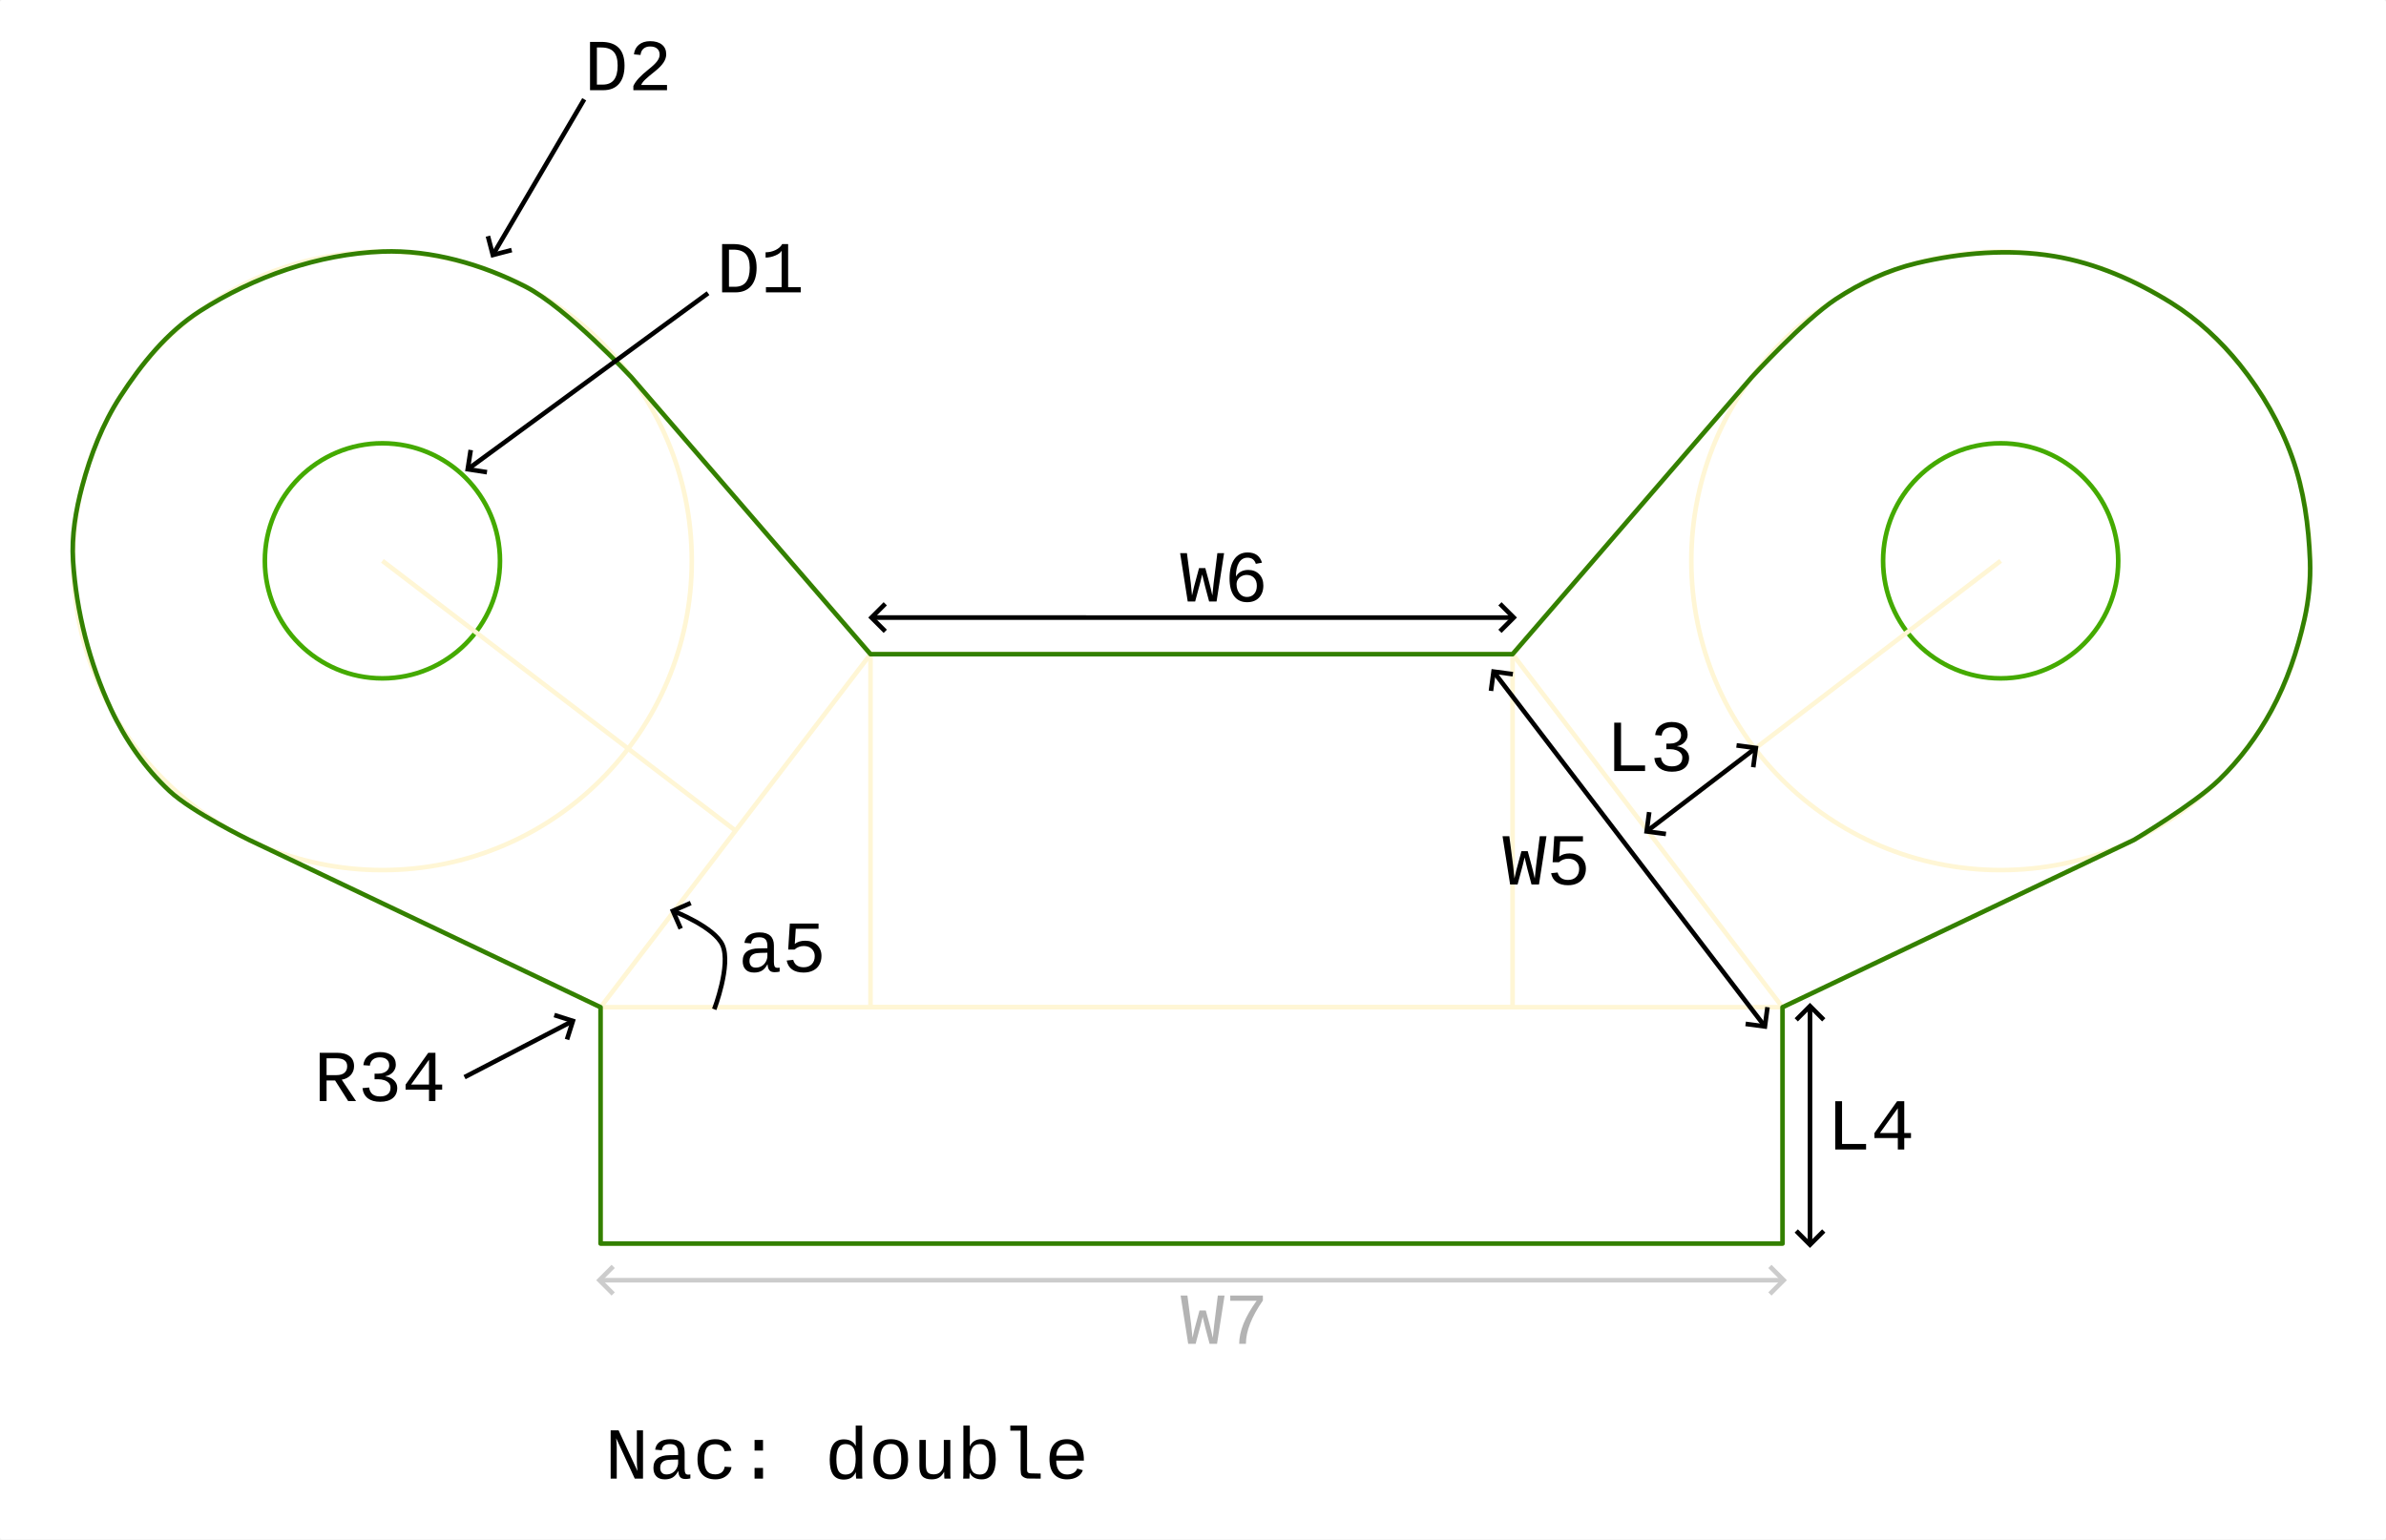
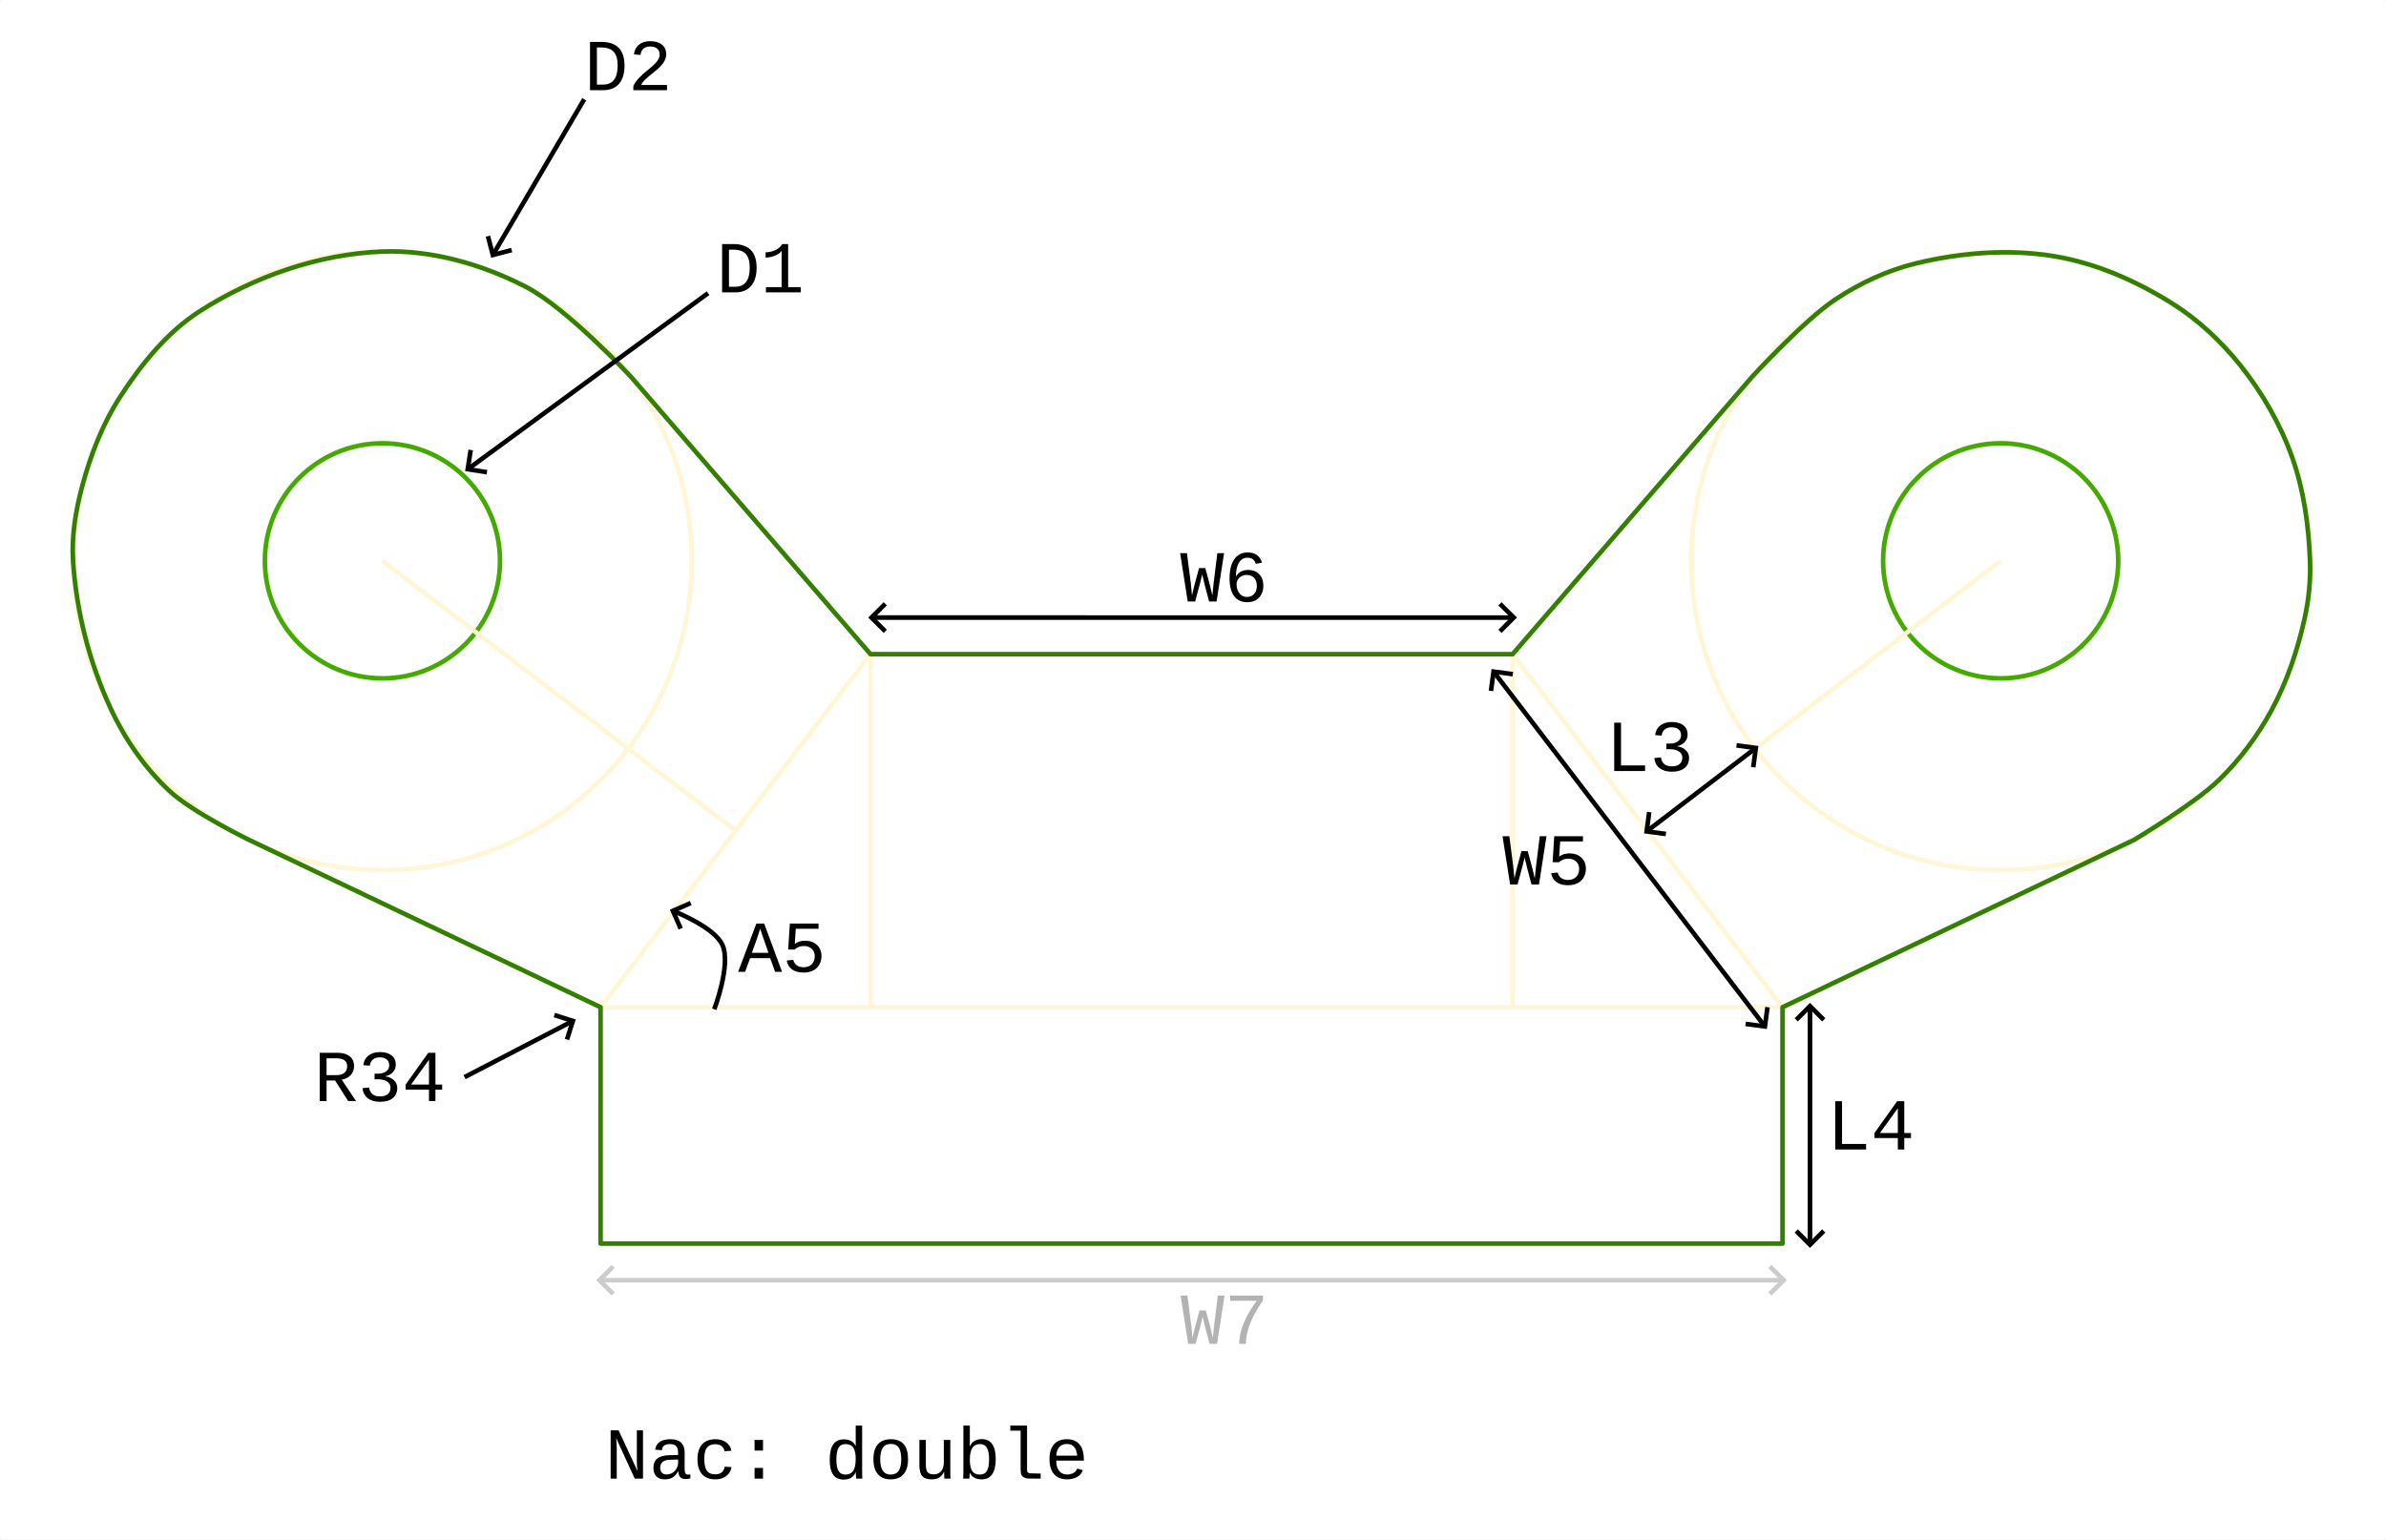
<svg xmlns="http://www.w3.org/2000/svg" width="520.851" height="336.155" viewBox="0 0 137.809 88.941" version="1.1" id="svg1">
  <defs id="defs1">
    <rect x="161.271" y="679.32" width="121.629" height="36.939" id="rect31" />
    <rect x="156.766" y="376.149" width="41.894" height="29.732" id="rect30" />
    <rect x="185.597" y="420.295" width="44.147" height="36.038" id="rect29" />
    <rect x="237.402" y="364.887" width="66.22" height="31.533" id="rect28" />
    <rect x="219.641" y="373.446" width="72.719" height="40.543" id="rect27" />
    <rect x="244.609" y="373.446" width="55.391" height="40.543" id="rect26" />
    <rect x="266.683" y="461.739" width="45.949" height="43.798" id="rect25" />
    <rect x="250.015" y="415.791" width="36.94" height="30.182" id="rect24" />
    <rect x="437.414" y="607.244" width="49.553" height="30.632" id="rect23" />
    <rect x="242.357" y="665.355" width="77.032" height="25.677" id="rect22" />
    <marker style="overflow:visible" id="ArrowWide" refX="0" refY="0" orient="auto-start-reverse" markerWidth="1" markerHeight="1" viewBox="0 0 1 1" preserveAspectRatio="xMidYMid">
      <path style="fill:none;stroke:context-stroke;stroke-width:1;stroke-linecap:butt" d="M 3,-3 0,0 3,3" transform="rotate(180,0.125,0)" id="path5" />
    </marker>
  </defs>
  <g id="layer1" transform="translate(-7.734171,-98.0793)">
    <rect style="fill:#ffffff;stroke:#ffffff;stroke-width:0.265;stroke-linejoin:round" id="rect33" width="137.544" height="88.676" x="7.866" y="98.212" />
    <rect style="fill:none;stroke:#fff6d5;stroke-width:0.265;stroke-linejoin:round" id="rect16" width="68.266" height="13.653" x="42.422" y="156.269" />
    <rect style="fill:none;stroke:#fff6d5;stroke-width:0.265;stroke-linejoin:round" id="rect16-3" width="37.083" height="20.396" x="58.013" y="135.873" />
    <circle style="fill:none;stroke:#44aa00;stroke-width:0.265;stroke-linejoin:round" id="path1-8" cx="123.287" cy="130.479" r="6.79" />
    <circle style="fill:none;stroke:#fff6d5;stroke-width:0.265;stroke-linejoin:round" id="path1-3-7" cx="123.287" cy="130.479" r="17.867" />
    <circle style="fill:none;stroke:#44aa00;stroke-width:0.265;stroke-linejoin:round" id="path1-8-8" cx="29.822" cy="130.479" r="6.79" />
    <path style="fill:none;stroke:#fff6d5;stroke-width:0.265;stroke-linejoin:round" d="M 42.422,156.269 58.013,135.873" id="path17" />
    <path style="fill:none;stroke:#fff6d5;stroke-width:0.265;stroke-linejoin:round" d="m 29.822,130.48 20.396,15.592" id="path17-2" />
    <path style="fill:none;stroke:#fff6d5;stroke-width:0.265;stroke-linejoin:round" d="m 95.096,135.873 15.592,20.396" id="path18" />
    <path style="fill:none;stroke:#fff6d5;stroke-width:0.265;stroke-linejoin:round" d="m 123.287,130.48 -20.396,15.592" id="path17-2-4" />
    <circle style="fill:none;stroke:#fff6d5;stroke-width:0.265;stroke-linejoin:round" id="path1-3-7-0" cx="29.822" cy="130.479" r="17.867" />
    <path style="fill:none;stroke:#fff6d5;stroke-width:0.265;stroke-linejoin:round" d="M 42.422,156.269 22.123,146.603" id="path19" />
    <path style="fill:none;stroke:#fff6d5;stroke-width:0.265;stroke-linejoin:round" d="M 58.013,135.873 44.2,119.872" id="path20" />
    <path style="fill:none;stroke:#fff6d5;stroke-width:0.265;stroke-linejoin:round" d="M 95.096,135.873 108.91,119.872" id="path20-6" />
    <path style="fill:none;stroke:#fff6d5;stroke-width:0.265;stroke-linejoin:round" d="m 110.688,156.269 20.299,-9.666" id="path19-1" />
    <path style="fill:none;stroke:#338000;stroke-width:0.265;stroke-linejoin:round" d="m 42.422,169.922 h 68.266 v -13.653 l 20.299,-9.666 c 0,0 3.469,-2.069 4.907,-3.462 1.206,-1.168 2.233,-2.545 3.033,-4.021 0.891,-1.644 1.498,-3.45 1.908,-5.274 0.247,-1.1 0.363,-2.24 0.32,-3.366 -0.077,-2.025 -0.354,-4.083 -1.035,-5.992 -0.685,-1.922 -1.735,-3.737 -3.01,-5.329 -1.113,-1.39 -2.452,-2.639 -3.964,-3.58 -2.059,-1.282 -4.366,-2.298 -6.759,-2.695 -2.618,-0.435 -5.371,-0.216 -7.953,0.401 -1.656,0.395 -3.246,1.137 -4.667,2.075 -1.845,1.218 -4.859,4.513 -4.859,4.513 L 95.096,135.873 58.013,135.873 44.2,119.872 c 0,0 -3.728,-4.009 -6.115,-5.234 -2.523,-1.295 -5.429,-2.132 -8.263,-2.026 -3.694,0.139 -7.427,1.452 -10.543,3.442 -1.895,1.211 -3.373,3.052 -4.598,4.938 -1.021,1.573 -1.714,3.366 -2.199,5.177 -0.375,1.398 -0.62,2.865 -0.528,4.31 0.189,2.943 0.946,5.899 2.191,8.573 0.818,1.757 1.965,3.407 3.382,4.728 1.315,1.226 4.595,2.823 4.595,2.823 l 20.299,9.666 z" id="path21" />
    <path style="fill:none;stroke:#cccccc;stroke-width:0.265;stroke-linejoin:round;marker-start:url(#ArrowWide);marker-end:url(#ArrowWide)" d="M 42.422,172.039 H 110.688" id="path22" />
    <text xml:space="preserve" transform="matrix(0.2645833,0,0,0.2645833,11.79969,-4.094197)" id="text22" style="font-size:16px;line-height:normal;font-family:'Liberation Mono';-inkscape-font-specification:'Liberation Mono';text-decoration-color:#000000;white-space:pre;shape-inside:url(#rect22);fill:#b3b3b3;stroke-width:1;-inkscape-stroke:none;stop-color:#000000">
      <tspan x="242.357" y="679.592" id="tspan1">W7</tspan>
    </text>
    <path style="fill:none;stroke:#000000;stroke-width:0.265;stroke-linejoin:round;marker-start:url(#ArrowWide);marker-end:url(#ArrowWide)" d="m 112.275,156.269 -4e-5,13.653" id="path23" />
    <text xml:space="preserve" transform="matrix(0.2645833,0,0,0.2645833,-2.49192,0.05635326)" id="text23" style="font-size:16px;line-height:normal;font-family:'Liberation Mono';-inkscape-font-specification:'Liberation Mono';text-decoration-color:#000000;white-space:pre;shape-inside:url(#rect23);fill:#000000;stroke-width:1;-inkscape-stroke:none;stop-color:#000000">
      <tspan x="437.414" y="621.481" id="tspan2">L4</tspan>
    </text>
    <path style="fill:none;stroke:#000000;stroke-width:0.265;stroke-linejoin:round;marker-start:url(#ArrowWide);marker-end:url(#ArrowWide)" d="m 102.892,146.071 6.201,-4.74" id="path24" />
    <text xml:space="preserve" transform="matrix(0.2645833,0,0,0.2645833,34.32587,28.8437)" id="text24" style="font-size:16px;line-height:normal;font-family:'Liberation Mono';-inkscape-font-specification:'Liberation Mono';text-decoration-color:#000000;white-space:pre;shape-inside:url(#rect24);fill:#000000;stroke-width:1;-inkscape-stroke:none;stop-color:#000000">
      <tspan x="250.016" y="430.027" id="tspan3">L3</tspan>
    </text>
    <path style="fill:none;stroke:#000000;stroke-width:0.265;stroke-linejoin:round;marker-start:url(#ArrowWide);marker-end:url(#ArrowWide)" d="m 58.136,133.757 36.96,1.5e-4" id="path25" />
    <text xml:space="preserve" transform="matrix(0.2645833,0,0,0.2645833,5.335489,6.892457)" id="text25" style="font-size:16px;line-height:normal;font-family:'Liberation Mono';-inkscape-font-specification:'Liberation Mono';text-decoration-color:#000000;white-space:pre;shape-inside:url(#rect25);fill:#000000;stroke-width:1;-inkscape-stroke:none;stop-color:#000000">
      <tspan x="266.684" y="475.977" id="tspan4">W6</tspan>
    </text>
    <path style="fill:#b3b3b3;stroke:#000000;stroke-width:0.265;stroke-linejoin:round;marker-start:url(#ArrowWide);marker-end:url(#ArrowWide)" d="m 94.038,136.932 15.592,20.396" id="path26" />
    <text xml:space="preserve" transform="matrix(0.2645833,0,0,0.2645833,29.79721,46.60535)" id="text26" style="font-size:16px;line-height:normal;font-family:'Liberation Mono';-inkscape-font-specification:'Liberation Mono';text-decoration-color:#000000;white-space:pre;shape-inside:url(#rect26);fill:#000000;stroke-width:1;-inkscape-stroke:none;stop-color:#000000">
      <tspan x="244.609" y="387.682" id="tspan5">W5</tspan>
    </text>
    <path style="fill:none;stroke:#000000;stroke-width:0.265;stroke-linejoin:round;marker-end:url(#ArrowWide)" d="m 48.987,156.388 c 0,0 0.981,-2.568 0.477,-3.708 -0.462,-1.042 -2.804,-1.955 -2.804,-1.955" id="path27" />
    <text xml:space="preserve" transform="matrix(0.2645833,0,0,0.2645833,-7.747274,51.65029)" id="text27" style="font-size:16px;line-height:normal;font-family:'Liberation Mono';-inkscape-font-specification:'Liberation Mono';text-decoration-color:#000000;white-space:pre;shape-inside:url(#rect27);fill:#000000;stroke-width:1;-inkscape-stroke:none;stop-color:#000000">
-       <tspan x="219.641" y="387.682" id="tspan6">a5</tspan>
+       <tspan x="219.641" y="387.682" id="tspan6">A5</tspan>
    </text>
    <path style="fill:none;stroke:#000000;stroke-width:0.265;stroke-linejoin:round;marker-start:url(#ArrowWide)" d="m 40.763,157.091 -6.198,3.218" id="path28" />
    <text xml:space="preserve" transform="matrix(0.2645833,0,0,0.2645833,-36.94854,61.38225)" id="text28" style="font-size:16px;line-height:normal;font-family:'Liberation Mono';-inkscape-font-specification:'Liberation Mono';text-decoration-color:#000000;white-space:pre;shape-inside:url(#rect28);fill:#000000;stroke-width:1;-inkscape-stroke:none;stop-color:#000000">
      <tspan x="237.402" y="379.123" id="tspan7">R34</tspan>
    </text>
    <text xml:space="preserve" transform="scale(0.2645833)" id="text29" style="font-size:16px;line-height:normal;font-family:'Liberation Mono';-inkscape-font-specification:'Liberation Mono';text-decoration-color:#000000;white-space:pre;shape-inside:url(#rect29);fill:#000000;stroke-width:1;-inkscape-stroke:none;stop-color:#000000">
      <tspan x="185.598" y="434.531" id="tspan8">D1</tspan>
    </text>
    <text xml:space="preserve" transform="scale(0.2645833)" id="text30" style="font-size:16px;line-height:normal;font-family:'Liberation Mono';-inkscape-font-specification:'Liberation Mono';text-decoration-color:#000000;white-space:pre;shape-inside:url(#rect30);fill:#000000;stroke-width:1;-inkscape-stroke:none;stop-color:#000000">
      <tspan x="156.766" y="390.385" id="tspan9">D2</tspan>
    </text>
    <path style="fill:none;stroke:#000000;stroke-width:0.265;stroke-linejoin:round;marker-start:url(#ArrowWide)" d="m 36.233,112.753 5.244,-8.939" id="path30" />
    <path style="fill:none;stroke:#000000;stroke-width:0.265;stroke-linejoin:round;marker-start:url(#ArrowWide)" d="M 34.803,125.148 48.629,115.017" id="path31" />
    <text xml:space="preserve" transform="scale(0.2645833)" id="text31" style="font-size:16px;line-height:normal;font-family:'Liberation Mono';-inkscape-font-specification:'Liberation Mono';text-decoration-color:#000000;white-space:pre;shape-inside:url(#rect31);fill:#000000;stroke-width:1;-inkscape-stroke:none;stop-color:#000000">
      <tspan x="161.271" y="693.557" id="tspan10">Nac: double</tspan>
    </text>
  </g>
</svg>
